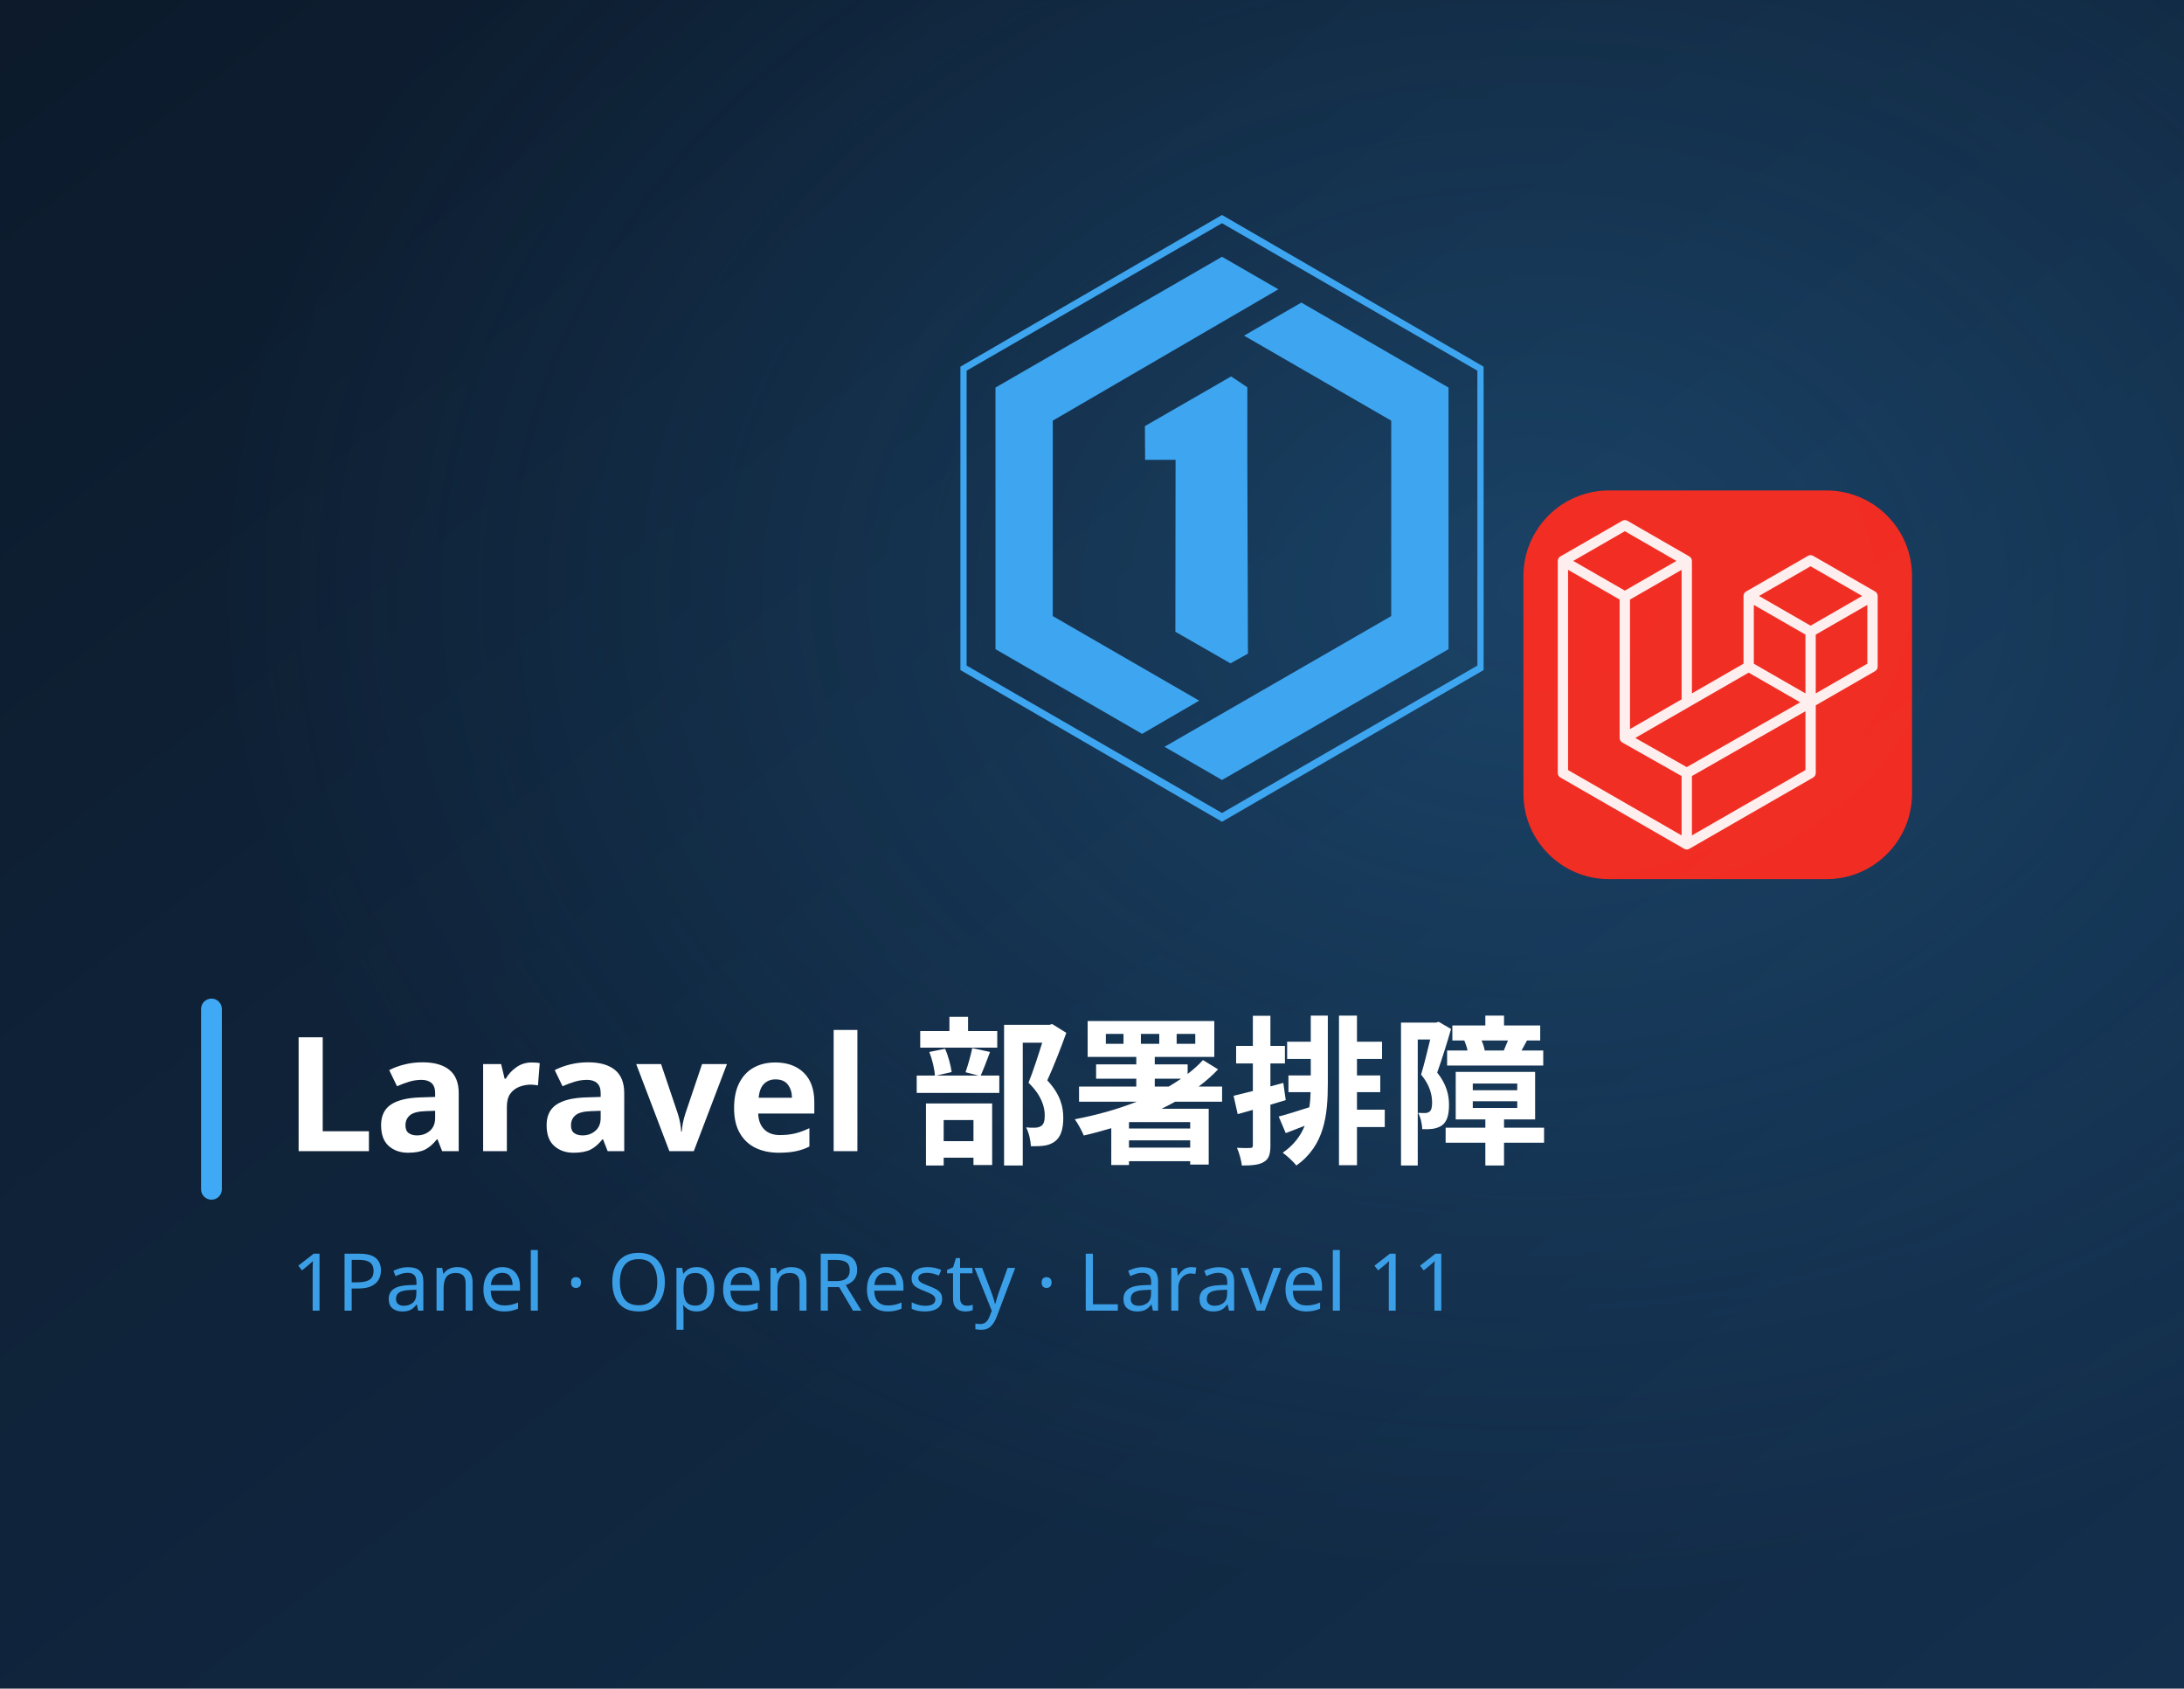
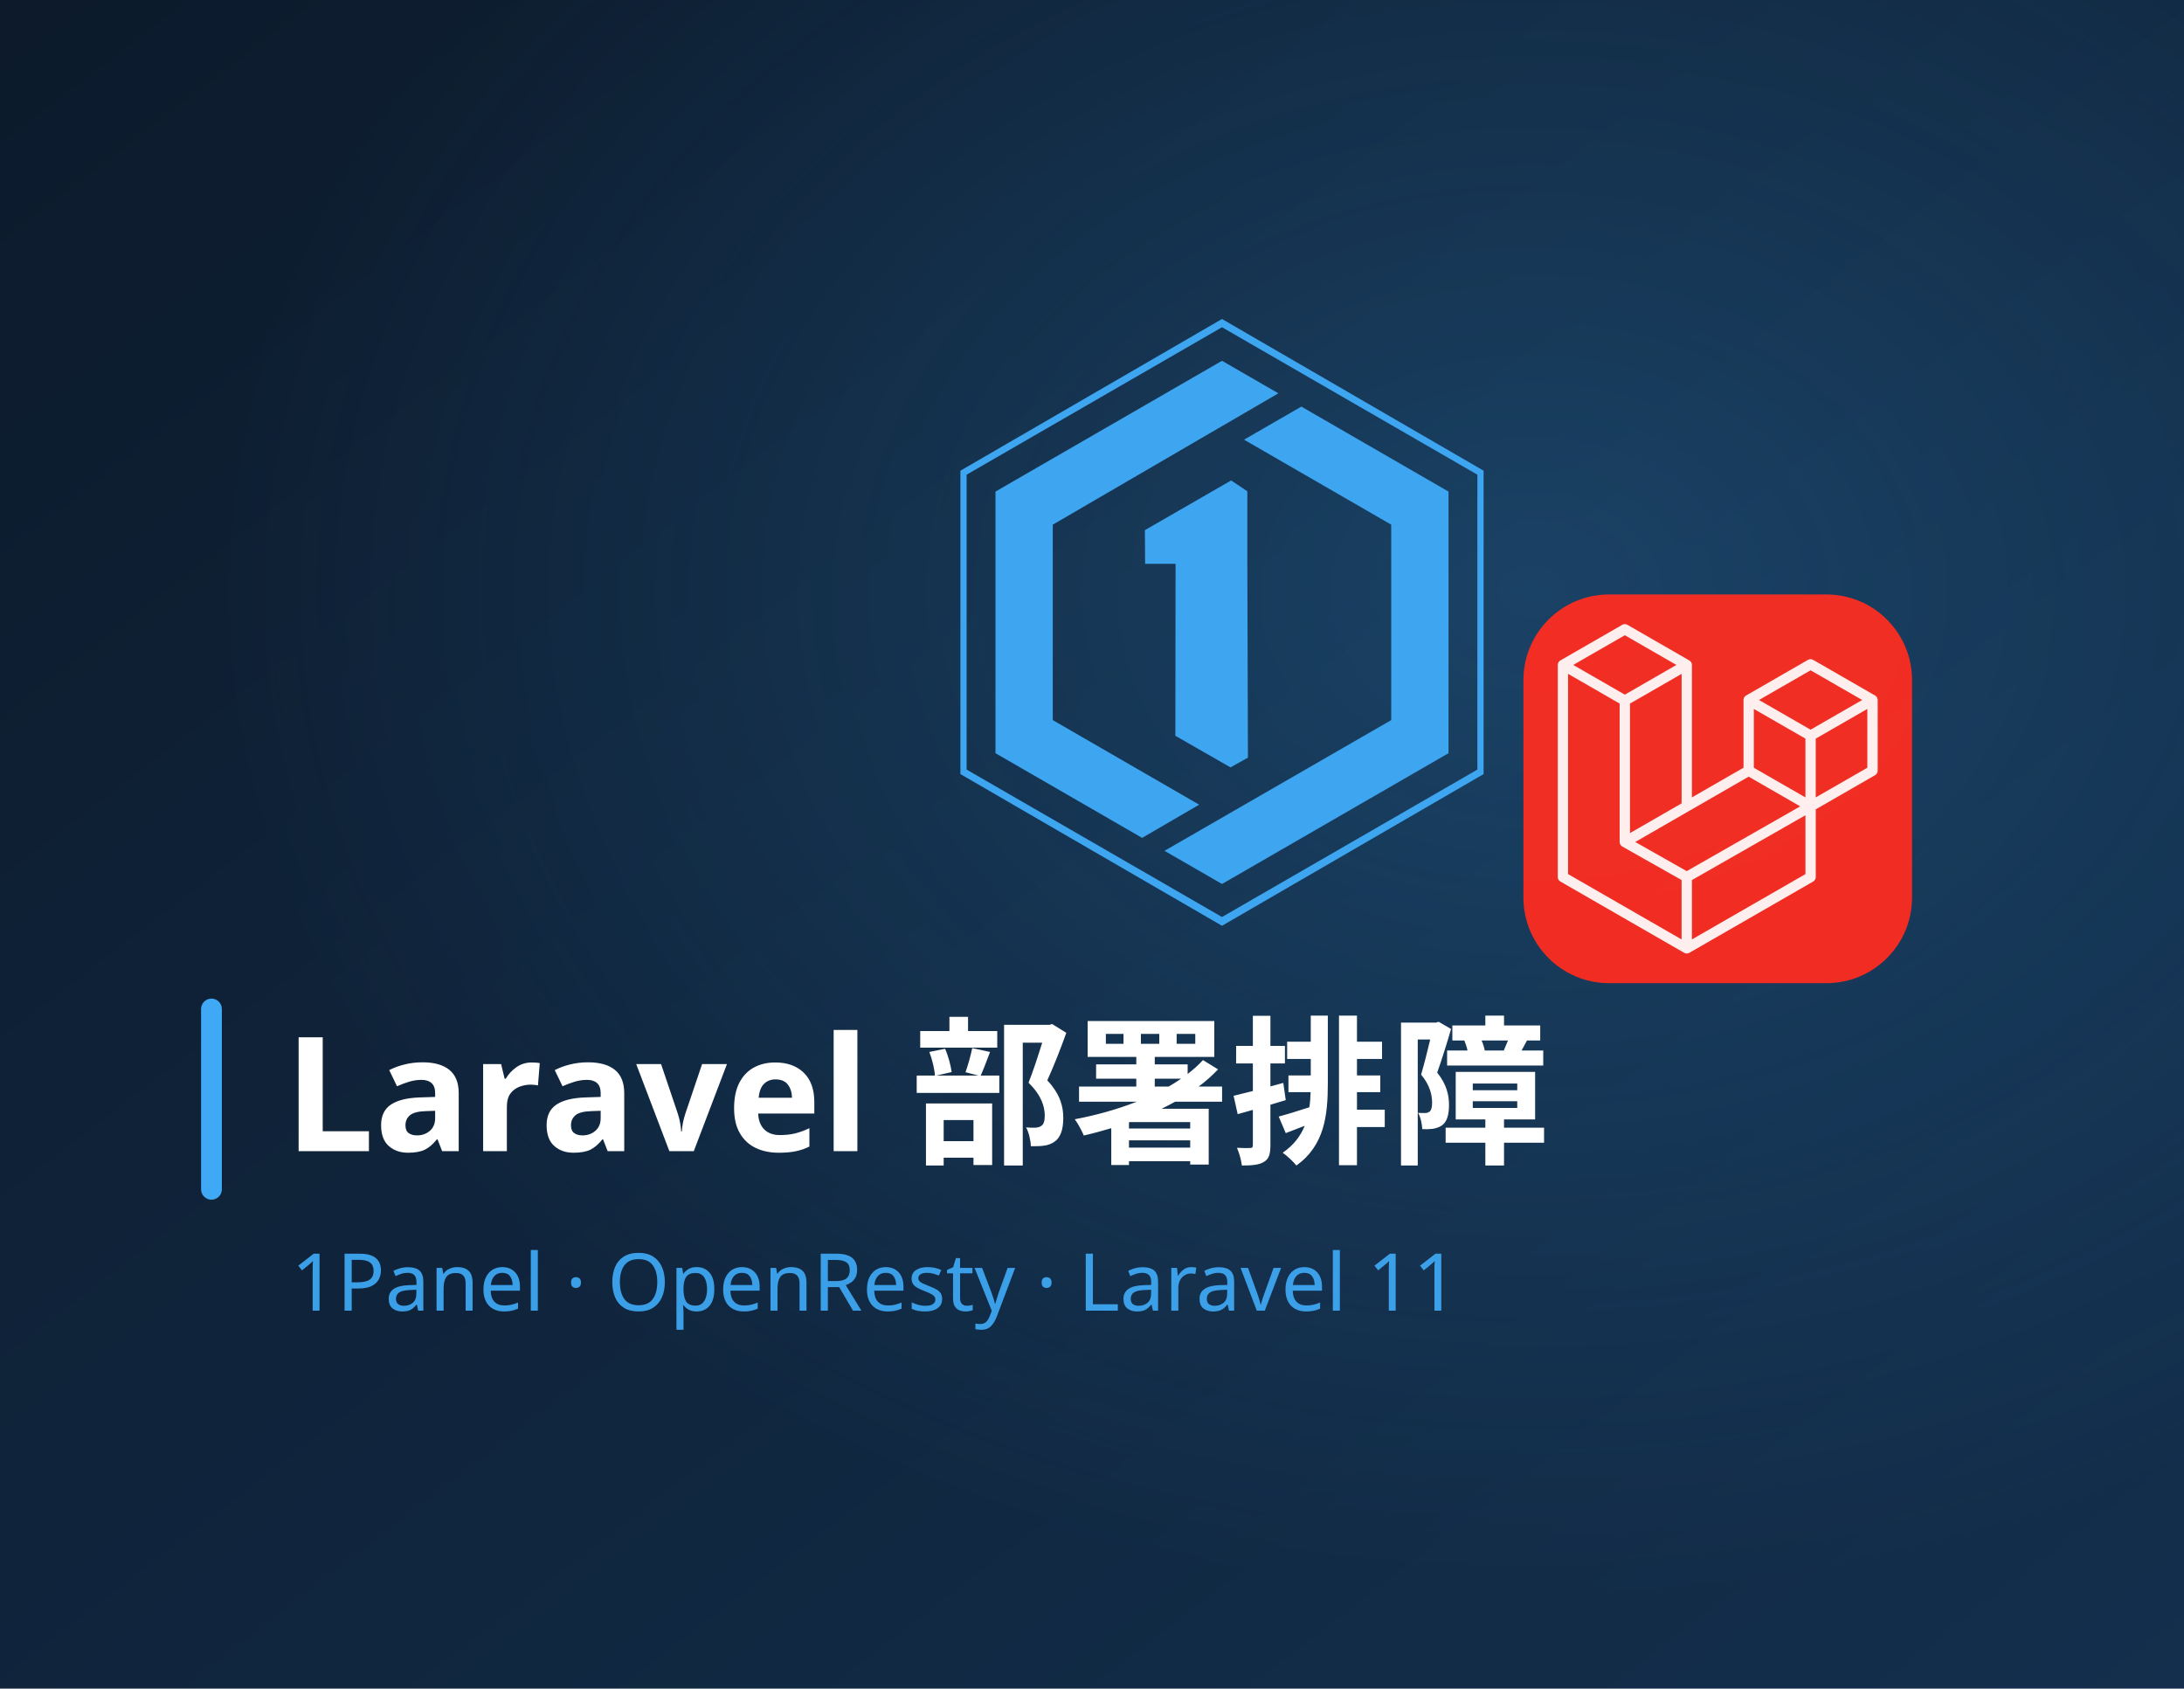
<svg xmlns="http://www.w3.org/2000/svg" width="630" height="487" viewBox="0 0 630 487" font-family="Microsoft YaHei, PingFang SC, sans-serif">
  <defs>
    <linearGradient id="bg" x1="0" y1="0" x2="1" y2="1">
      <stop offset="0%" stop-color="#0c1a2b" />
      <stop offset="100%" stop-color="#132f4d" />
    </linearGradient>
    <radialGradient id="glow" cx="70%" cy="35%" r="60%">
      <stop offset="0%" stop-color="#3fa9f5" stop-opacity="0.22" />
      <stop offset="100%" stop-color="#3fa9f5" stop-opacity="0" />
    </radialGradient>
  </defs>
  <rect width="630" height="487" fill="url(#bg)" />
  <rect width="630" height="487" fill="url(#glow)" />
-   <g transform="translate(265.00,62.00) scale(7.29167)" opacity="0.97">
+   <g transform="translate(265.00,92.00) scale(7.29167)" opacity="0.97">
    <g fill="#3fa9f5">
      <path d="m12 0 10.349 6v12L12 24 1.651 18V6zm0 .326L1.897 6.158v11.664L12 23.653l10.103-5.831V6.158zM8.84 20.523l-5.801-3.349V6.826L12 1.653l2.23 1.287-8.925 5.195v7.73l5.792 3.345zm6.299-17.058 5.822 3.361v10.348L12 22.347l-2.274-1.312 8.969-5.17v-7.73l-5.823-3.362zm-2.137 3.35v2.869l.024 7.666-.691.384-2.18-1.249.008-6.801H8.958L8.95 8.351l3.412-1.965z" />
    </g>
  </g>
-   <rect x="439.45" y="141.45" width="112.10" height="112.10" rx="24.70" fill="#ff2d20" fill-opacity="0.94" />
-   <g transform="translate(448.00,150.00) scale(3.95833)" opacity="0.92">
+   <rect x="439.45" y="171.45" width="112.10" height="112.10" rx="24.70" fill="#ff2d20" fill-opacity="0.94" />
+   <g transform="translate(448.00,180.00) scale(3.95833)" opacity="0.92">
    <g fill="#ffffff">
      <path d="M23.642 5.43a.364.364 0 01.014.1v5.149c0 .135-.073.26-.189.326l-4.323 2.49v4.934a.378.378 0 01-.188.326L9.93 23.949a.316.316 0 01-.066.027c-.008.002-.016.008-.024.01a.348.348 0 01-.192 0c-.011-.002-.02-.008-.03-.012-.02-.008-.042-.014-.062-.025L.533 18.755a.376.376 0 01-.189-.326V2.974c0-.033.005-.066.014-.098.003-.012.01-.02.014-.032a.369.369 0 01.023-.058c.004-.013.015-.022.023-.033l.033-.045c.012-.01.025-.018.037-.027.014-.012.027-.024.041-.034H.53L5.043.05a.375.375 0 01.375 0L9.93 2.647h.002c.015.01.027.021.04.033l.038.027c.013.014.02.03.033.045.008.011.02.021.025.033.01.02.017.038.024.058.003.011.01.021.013.032.01.031.014.064.014.098v9.652l3.76-2.164V5.527c0-.033.004-.066.013-.098.003-.01.01-.02.013-.032a.487.487 0 01.024-.059c.007-.012.018-.02.025-.033.012-.015.021-.03.033-.043.012-.012.025-.02.037-.028.014-.01.026-.023.041-.032h.001l4.513-2.598a.375.375 0 01.375 0l4.513 2.598c.016.01.027.021.042.031.012.01.025.018.036.028.013.014.022.03.034.044.008.012.019.021.024.033.011.02.018.04.024.06.006.01.012.021.015.032zm-.74 5.032V6.179l-1.578.908-2.182 1.256v4.283zm-4.51 7.75v-4.287l-2.147 1.225-6.126 3.498v4.325zM1.093 3.624v14.588l8.273 4.761v-4.325l-4.322-2.445-.002-.003H5.04c-.014-.01-.025-.021-.04-.031-.011-.01-.024-.018-.035-.027l-.001-.002c-.013-.012-.021-.025-.031-.04-.01-.011-.021-.022-.028-.036h-.002c-.008-.014-.013-.031-.02-.047-.006-.016-.014-.027-.018-.043a.49.49 0 01-.008-.057c-.002-.014-.006-.027-.006-.041V5.789l-2.18-1.257zM5.23.81L1.47 2.974l3.76 2.164 3.758-2.164zm1.956 13.505l2.182-1.256V3.624l-1.58.91-2.182 1.255v9.435zm11.581-10.95l-3.76 2.163 3.76 2.163 3.759-2.164zm-.376 4.978L16.21 7.087 14.63 6.18v4.283l2.182 1.256 1.58.908zm-8.65 9.654l5.514-3.148 2.756-1.572-3.757-2.163-4.323 2.489-3.941 2.27z" />
    </g>
  </g>
  <rect x="58" y="288" width="6" height="58" fill="#3fa9f5" rx="3" />
  <text x="82" y="332" font-size="46" font-weight="bold" fill="#ffffff">Laravel 部署排障</text>
  <text x="84" y="378" font-size="23" fill="#3fa9f5" opacity="0.92">1Panel · OpenResty · Laravel 11</text>
</svg>
